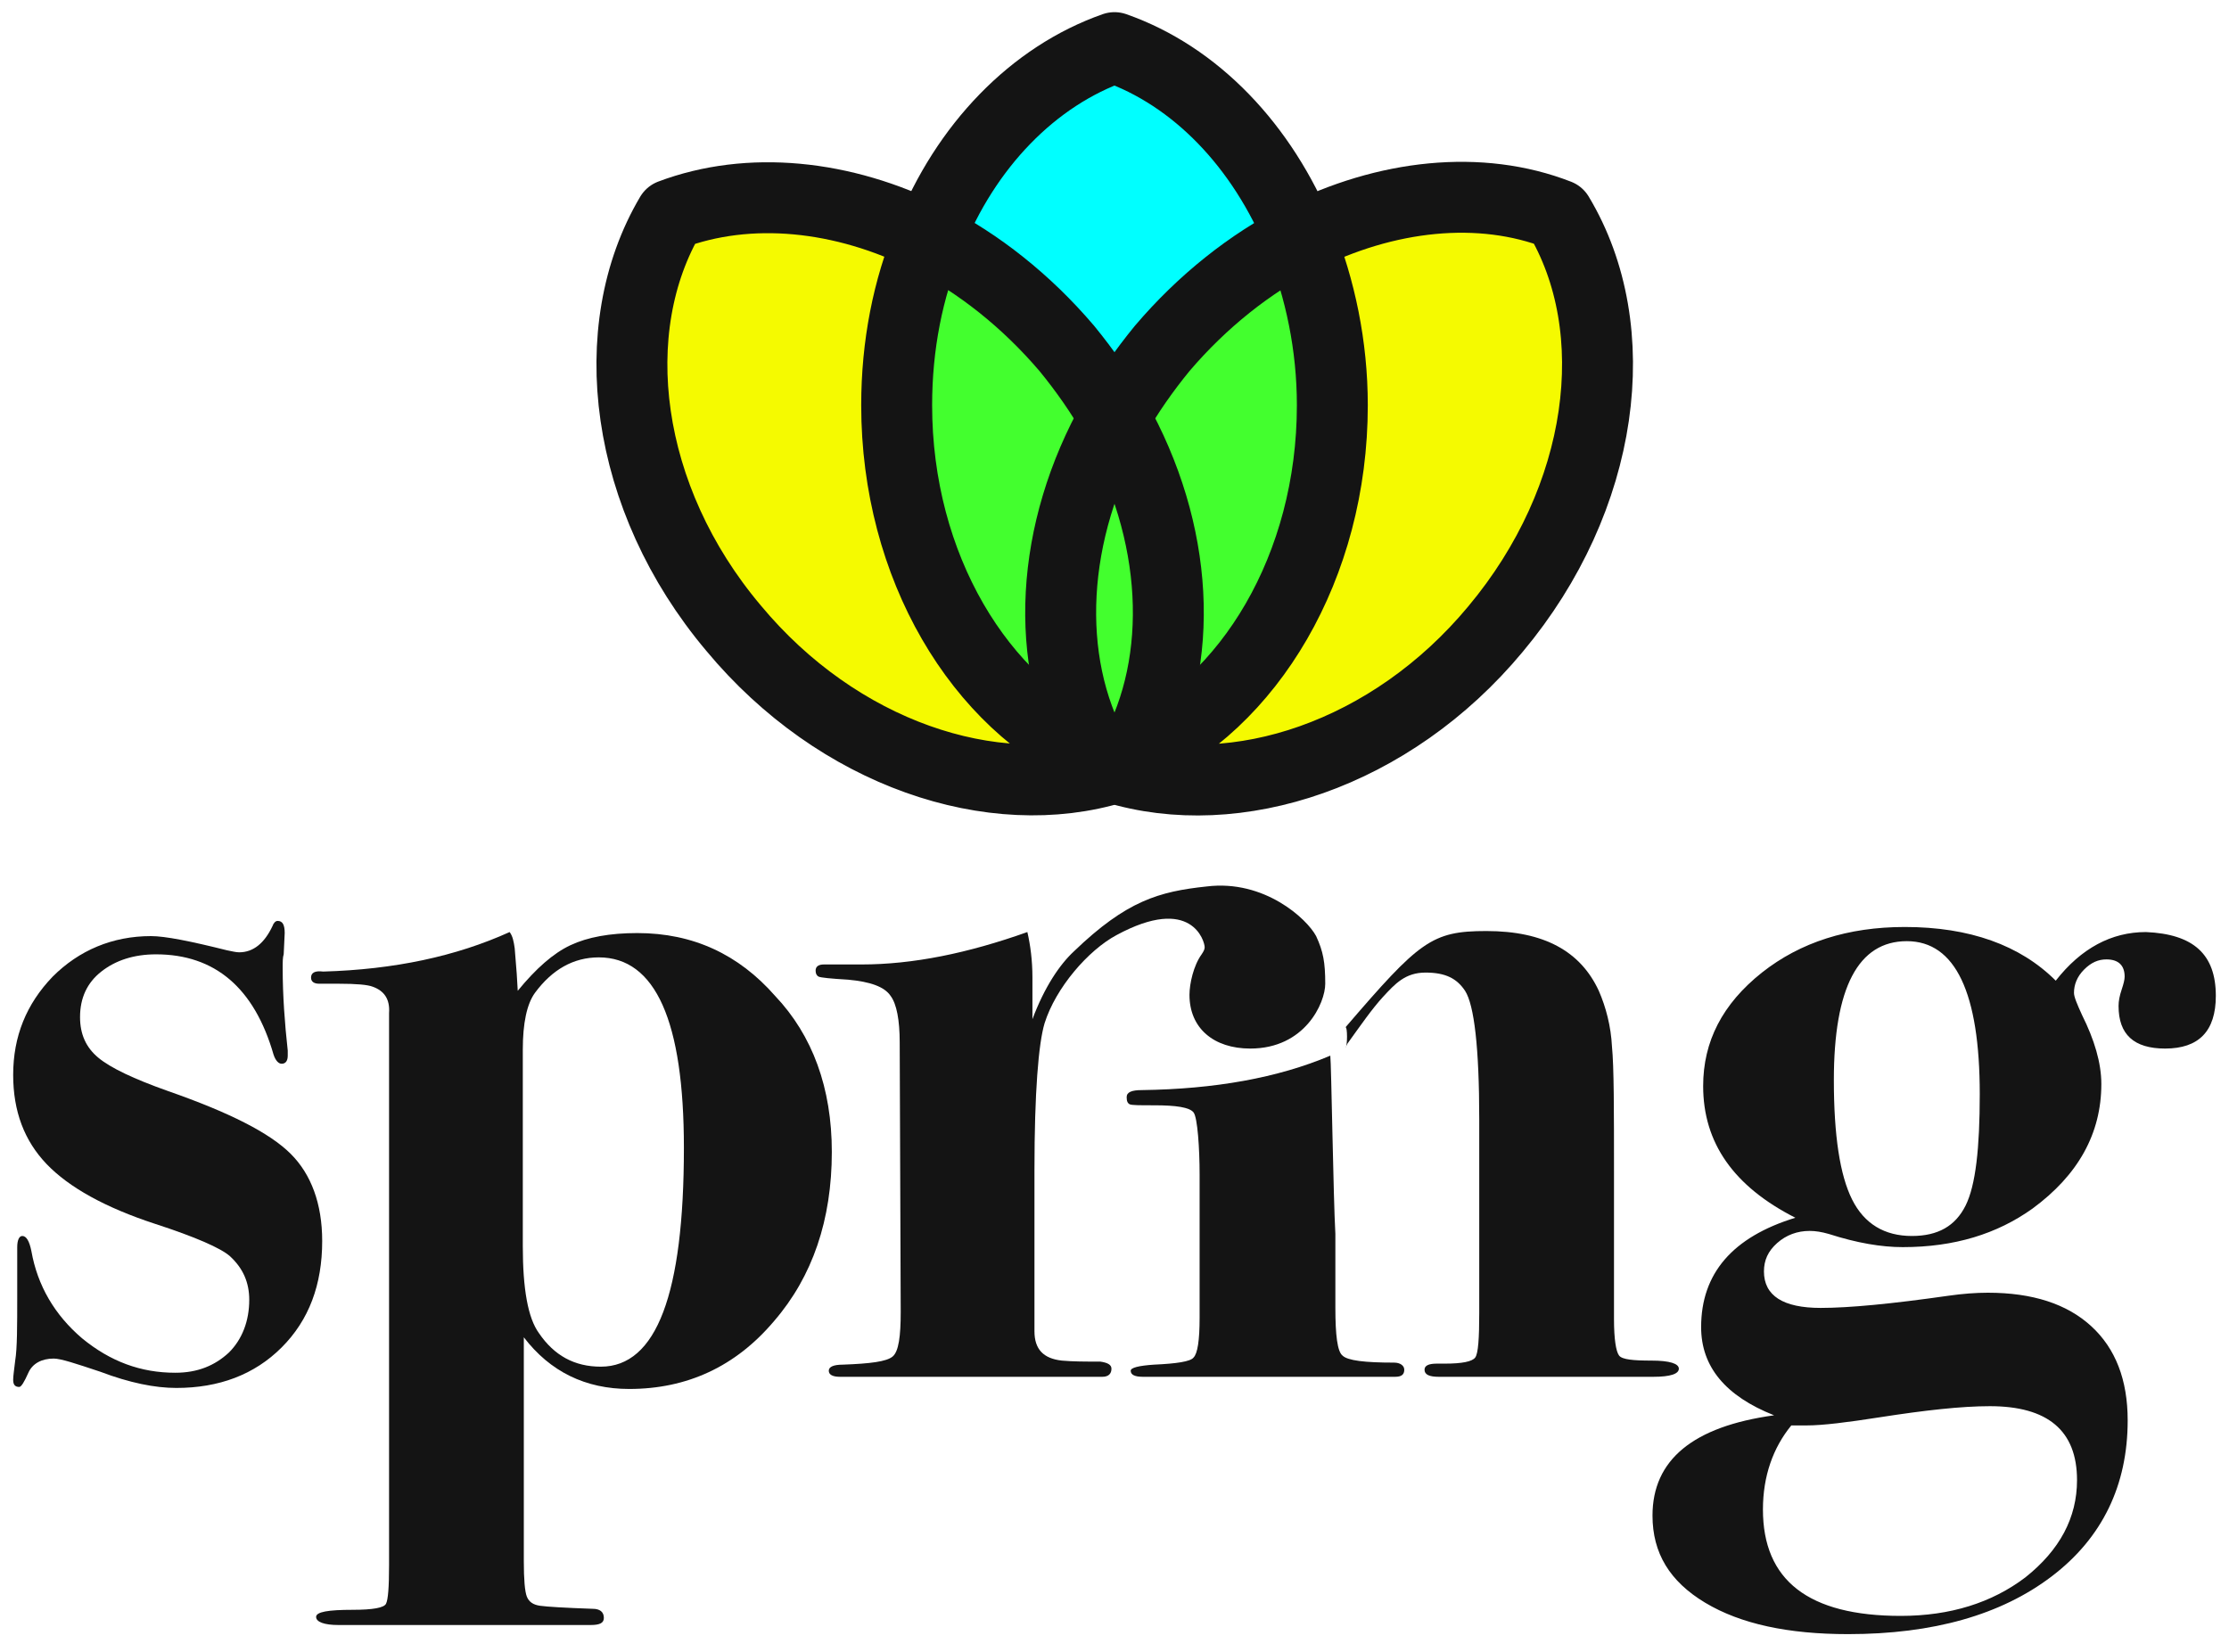
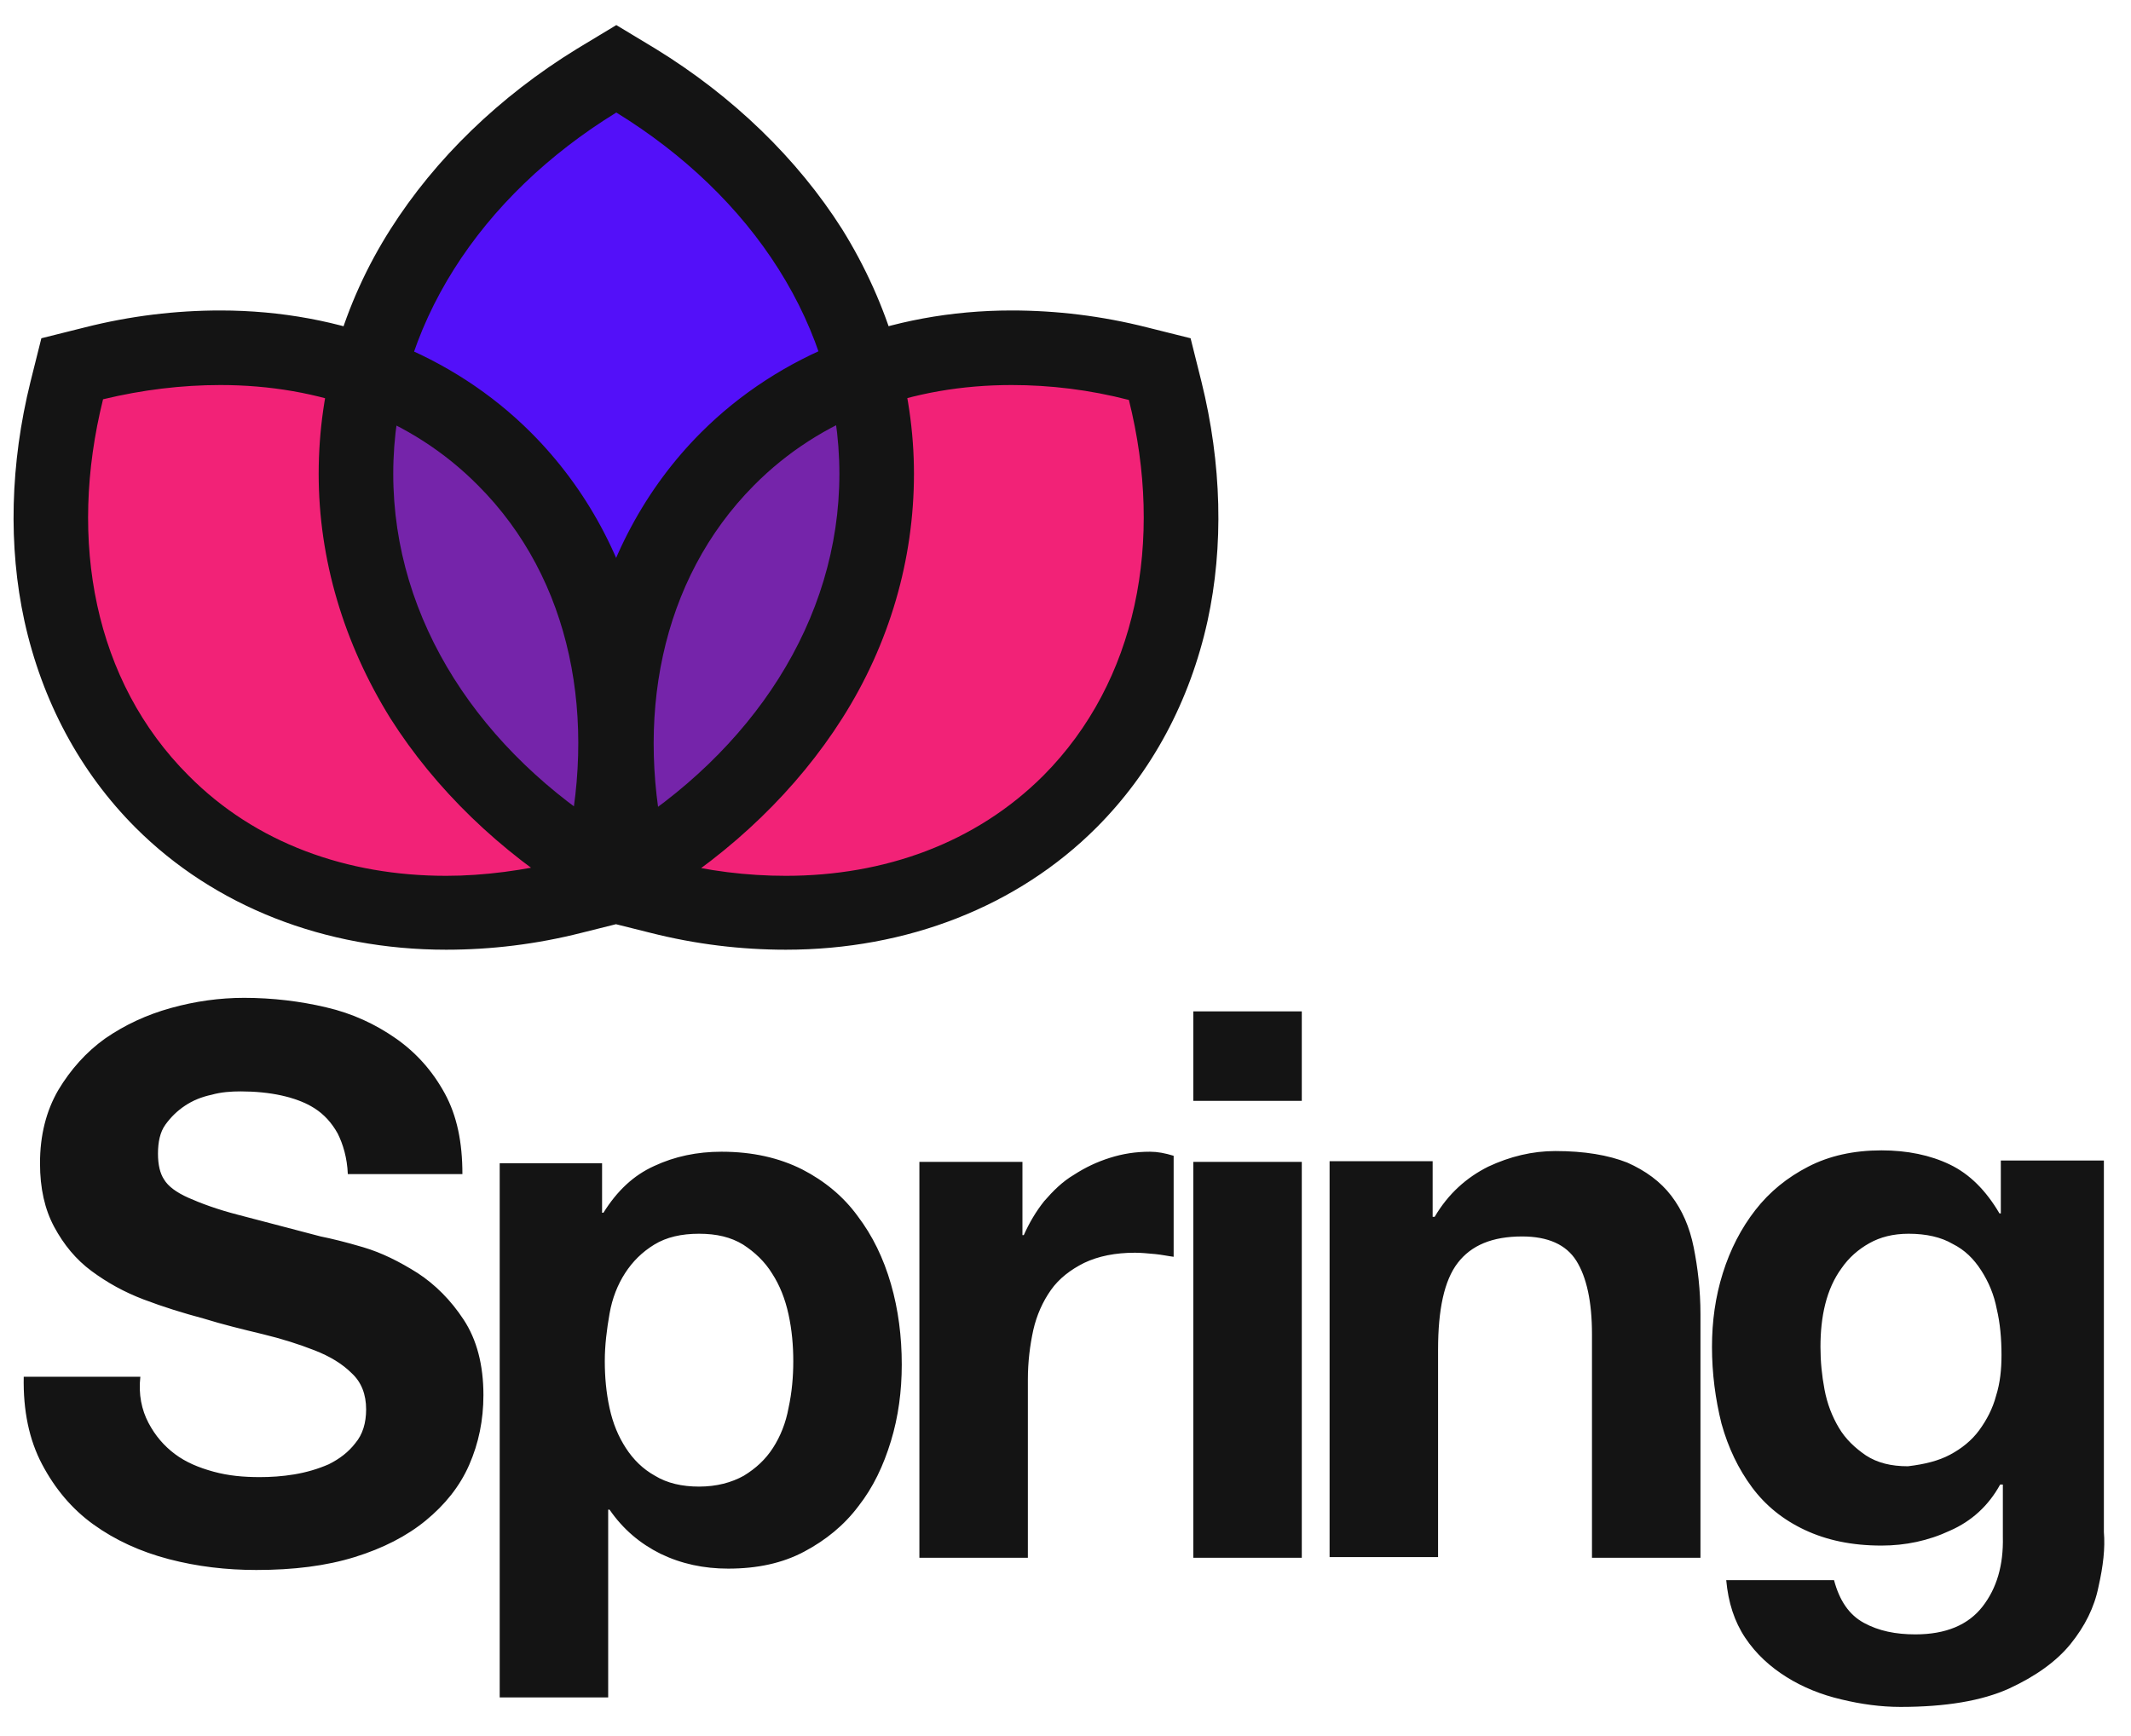
- <svg xmlns="http://www.w3.org/2000/svg" version="1.1" x="0px" y="0px" width="220px" height="163px" viewBox="0 0 220 163" enable-background="new 0 0 220 163" xml:space="preserve">
-   <g>
-     <g>
-       <path fill="#141414" d="M31.8,122.5c0,4.3-1.3,7.8-4,10.5c-2.7,2.7-6.2,4-10.4,4c-2.1,0-4.6-0.5-7.5-1.6c-2.4-0.8-3.9-1.3-4.6-1.3    c-1.2,0-2.1,0.5-2.5,1.4c-0.4,0.9-0.7,1.4-0.9,1.4c-0.4,0-0.6-0.2-0.6-0.7c0-0.4,0.1-1,0.2-1.9c0.2-1.2,0.2-3.4,0.2-6.4    c0-0.1,0-0.5,0-1c0-0.5,0-1.2,0-2.1v-1.7c0-0.7,0.2-1.1,0.5-1.1c0.4,0,0.7,0.5,0.9,1.5c0.6,3.4,2.3,6.3,5,8.6    c2.8,2.3,5.8,3.4,9.2,3.4c2.2,0,3.9-0.7,5.3-2c1.3-1.3,2-3.1,2-5.2c0-1.7-0.6-3.1-1.9-4.3c-0.9-0.8-3.4-1.9-7.4-3.2    c-4.9-1.6-8.5-3.6-10.7-5.9c-2.2-2.3-3.3-5.2-3.3-8.8c0-3.8,1.3-7,3.9-9.7c2.6-2.6,5.9-4,9.7-4c1.4,0,3.9,0.5,7.5,1.4    c0.5,0.1,0.9,0.2,1.2,0.2c1.4,0,2.5-0.9,3.3-2.6c0.1-0.3,0.3-0.5,0.5-0.5c0.5,0,0.7,0.4,0.7,1.2L28,94.2c-0.1,0.3-0.1,0.7-0.1,1.4    c0,2.6,0.2,5.4,0.5,8.1v0.5c0,0.5-0.2,0.8-0.6,0.8c-0.3,0-0.6-0.3-0.8-0.9c-1.9-6.6-5.8-9.9-11.6-9.9c-2.2,0-4,0.6-5.4,1.7    s-2.1,2.6-2.1,4.5c0,1.7,0.6,3,1.8,4c1.2,1,3.5,2.1,6.9,3.3c6,2.1,10,4.1,12.1,6.2C30.7,115.9,31.8,118.8,31.8,122.5z" />
-       <path fill="#141414" d="M82.1,113.7c0,6.7-1.9,12.3-5.7,16.7c-3.8,4.5-8.6,6.7-14.3,6.7c-4.3,0-7.8-1.7-10.4-5.1v22.1    c0,1.8,0.1,3,0.3,3.5c0.2,0.5,0.6,0.8,1.3,0.9c0.7,0.1,2.4,0.2,5.2,0.3c0.7,0,1.1,0.3,1.1,0.9c0,0.5-0.4,0.7-1.3,0.7    c-0.1,0-0.4,0-1,0c-0.6,0-1.2,0-1.7,0h-10c-0.7,0-1.7,0-3,0s-2.7,0-4.3,0h-4.9c-1.4,0-2.2-0.3-2.2-0.8c0-0.5,1.2-0.7,3.6-0.7    c2,0,3.1-0.2,3.3-0.6c0.2-0.4,0.3-1.6,0.3-3.8v-49.7c0-0.5,0-0.9,0-1.4c0-0.4,0-0.7,0-0.8V100c0.1-1.4-0.5-2.2-1.6-2.6    c-0.5-0.2-1.6-0.3-3.4-0.3h-1.9c-0.5,0-0.8-0.2-0.8-0.6c0-0.5,0.4-0.7,1.2-0.6c7-0.2,13.1-1.5,18.4-3.9c0.3,0.4,0.4,0.9,0.5,1.6    l0.2,2.5l0.1,1.7c1.8-2.2,3.5-3.7,5.2-4.5c1.7-0.8,3.9-1.2,6.6-1.2c5.5,0,10,2.1,13.6,6.2C80.2,102.2,82.1,107.4,82.1,113.7z     M67.5,113.3c0-12.5-2.8-18.8-8.4-18.8c-2.5,0-4.6,1.2-6.3,3.5c-0.8,1.1-1.2,3-1.2,5.6V123c0,4.2,0.5,7.1,1.6,8.6    c1.5,2.2,3.5,3.3,6.1,3.3C64.8,134.9,67.5,127.7,67.5,113.3z" />
-       <path fill="#141414" d="M130.8,97.1c0,1.9-2,6.4-7.4,6.4c-3.6,0-6-2-6-5.3c0-1.1,0.4-2.9,1.2-4c0.2-0.3,0.3-0.5,0.3-0.7    c0-0.6-1.3-5.2-8.7-1.2c-2.8,1.5-6,5.2-7.1,8.7c-0.6,2-1,6.8-1,14.5v7.2v8.7c0,1.8,0.9,2.7,2.7,2.9c1.1,0.1,2.3,0.1,3.8,0.1    c0.7,0.1,1.1,0.3,1.1,0.7c0,0.5-0.3,0.8-0.9,0.8h-2c-0.6,0-3.5,0-8.6,0c0.3,0-1.2,0-4.4,0h-4.8h-3.8c-0.7,0-1.4,0-2.3,0    c-0.7,0-1.1-0.2-1.1-0.6s0.5-0.6,1.4-0.6c2.7-0.1,4.3-0.3,4.9-0.8c0.6-0.5,0.8-2,0.8-4.4l-0.1-26.6c0-2.2-0.3-3.8-0.9-4.6    c-0.6-0.9-2-1.4-4.2-1.6c-1.7-0.1-2.7-0.2-2.9-0.3c-0.2-0.1-0.3-0.3-0.3-0.6c0-0.4,0.3-0.6,0.8-0.6c0.6,0,1.2,0,1.7,0h2    c5.1,0,10.5-1.1,16.4-3.2c0.3,1.3,0.5,2.8,0.5,4.5v4.1c1.2-3.2,2.7-5.4,4.1-6.7c5.2-5,8.4-5.9,13.1-6.4c5.7-0.7,9.9,3.2,10.8,4.9    C130.6,93.9,130.8,95,130.8,97.1z" />
-       <path fill="#141414" d="M132.8,101.4c7.3-8.5,8.5-9.5,13.9-9.5c5.7,0,9.3,2,11.1,5.9c0.7,1.6,1.2,3.5,1.3,5.5    c0.2,2,0.2,6.3,0.2,12.6v14.3c0,2,0.2,3.2,0.5,3.6c0.3,0.4,1.4,0.5,3.2,0.5c1.8,0,2.7,0.3,2.7,0.8c0,0.5-0.8,0.8-2.5,0.8    c-0.1,0-1,0-2.6,0c-1.6,0-3.9,0-6.9,0h-3.2h-8.5c-0.9,0-1.4-0.2-1.4-0.7c0-0.4,0.4-0.6,1.2-0.6h0.8c1.7,0,2.7-0.2,3-0.6    c0.3-0.4,0.4-1.9,0.4-4.4v-19.1c0-7.1-0.5-11.3-1.4-12.7c-0.8-1.2-1.9-1.8-3.9-1.8c-2,0-3,1.1-4.2,2.4c-1.1,1.2-2.2,2.8-3.5,4.6    c-0.1,0.2-0.1,0.2-0.2,0.4C133,103.3,133,101.3,132.8,101.4z" />
-       <path fill="#141414" d="M218.7,98.3c0,3.5-1.7,5.2-5,5.2c-3.1,0-4.6-1.4-4.6-4.2c0-0.5,0.1-1,0.3-1.6c0.2-0.6,0.3-1,0.3-1.3    c0-1.1-0.6-1.7-1.8-1.7c-0.8,0-1.5,0.3-2.2,1s-1,1.5-1,2.3c0,0.4,0.3,1.1,0.8,2.2c1.2,2.4,1.9,4.7,1.9,6.8c0,4.9-2.3,9-6.8,12.3    c-3.5,2.5-7.7,3.8-12.8,3.8c-2.1,0-4.5-0.4-7.3-1.3c-0.7-0.2-1.3-0.3-1.9-0.3c-1.2,0-2.3,0.4-3.2,1.2c-0.9,0.8-1.3,1.7-1.3,2.8    c0,2.4,1.9,3.6,5.6,3.6c2.8,0,7-0.4,12.6-1.2c1.4-0.2,2.7-0.3,3.9-0.3c4.4,0,7.8,1.1,10.2,3.3c2.4,2.2,3.6,5.3,3.6,9.3    c0,6.4-2.5,11.6-7.5,15.4c-5,3.8-11.7,5.7-20.1,5.7c-5.9,0-10.6-1-14.1-3.1c-3.5-2.1-5.2-4.9-5.2-8.6c0-5.5,4-8.8,12-9.9    c-4.8-1.9-7.2-4.8-7.2-8.7c0-5.3,3.1-8.9,9.3-10.8c-6.1-3.1-9.1-7.4-9.1-13c0-4.4,1.9-8.1,5.8-11.2c3.8-3,8.5-4.5,14.1-4.5    c6.4,0,11.4,1.8,14.9,5.3c2.5-3.2,5.5-4.8,8.9-4.8C216.5,92.2,218.7,94.2,218.7,98.3z M205,146.1c0-4.9-2.9-7.3-8.6-7.3    c-2.8,0-6.4,0.4-10.9,1.1c-3.2,0.5-5.6,0.8-7.2,0.8h-1.5c-1.8,2.2-2.8,5-2.8,8.3c0,7,4.5,10.5,13.6,10.5c4.9,0,9-1.3,12.3-3.8    C203.3,153,205,149.8,205,146.1z M195.4,108c0-10-2.4-15.1-7.2-15.1c-4.8,0-7.2,4.6-7.2,13.7c0,5.5,0.6,9.4,1.8,11.8    c1.2,2.4,3.2,3.6,5.9,3.6c2.6,0,4.3-1,5.3-3S195.4,113.3,195.4,108z" />
-       <path fill="#141414" d="M138.6,135.2c0,0.5-0.3,0.7-0.9,0.7h-13.1h-9.4c-0.4,0-0.9,0-1.5,0c-0.5,0-0.8,0-0.9,0    c-0.8,0-1.2-0.2-1.2-0.6c0-0.3,0.8-0.5,2.3-0.6c2.2-0.1,3.6-0.3,3.9-0.7c0.4-0.4,0.6-1.7,0.6-3.9v-14.2c0-2.5-0.2-5.6-0.6-6.1    c-0.4-0.5-1.7-0.7-3.9-0.7c-1.4,0-2.2,0-2.4-0.1c-0.2-0.1-0.3-0.3-0.3-0.7c0-0.5,0.5-0.7,1.5-0.7c7.2-0.1,13.4-1.2,18.6-3.4    c0.1,0.8,0.3,14.1,0.5,17.6v-3.3v10.6c0,2.7,0.2,4.3,0.7,4.7c0.5,0.5,2.2,0.7,5.1,0.7C138.2,134.5,138.6,134.8,138.6,135.2z" />
-     </g>
-     <g>
-       <path fill="#43FF2E" d="M91.7,23.5l-2.8,22.2l7.9,19.7L101,70l7,4.5l3.1,1.6L124.9,66l4.4-12l3.5-16.8l-4.5-13.8l-10.3,6.3    L110,41.2C110,41.2,99.8,26.6,91.7,23.5z" />
-       <path fill="#F5FA00" stroke="#141414" stroke-width="7" stroke-linecap="round" stroke-linejoin="round" stroke-miterlimit="10" d="    M108.1,74.5c-11.4-5-19.6-18.6-19.6-34.5c0-5.9,1.1-11.5,3.2-16.5c-8.5-4.3-17.8-5.2-25.5-2.3c-6.7,11.3-4.6,28,6.2,40.8    C82.7,74.4,98,79.5,110,75.8c-0.5-0.2-1-0.3-1.5-0.5C108.3,75,108.2,74.8,108.1,74.5z" />
-       <path fill="#00FFFF" stroke="#141414" stroke-width="7" stroke-linecap="round" stroke-linejoin="round" stroke-miterlimit="10" d="    M105.3,34.4c1.8,2.2,3.4,4.5,4.7,6.8c1.3-2.3,2.9-4.6,4.7-6.8c4-4.7,8.7-8.4,13.6-10.9c-3.7-9.1-10.3-16-18.3-18.8    c-8,2.8-14.7,9.7-18.3,18.8C96.6,26,101.3,29.7,105.3,34.4z" />
-       <path fill="#F5FA00" stroke="#141414" stroke-width="7" stroke-linecap="round" stroke-linejoin="round" stroke-miterlimit="10" d="    M153.8,21.2c-7.7-3-17-2-25.5,2.3c2,5,3.2,10.6,3.2,16.5c0,15.9-8.2,29.5-19.6,34.5c-0.1,0.3-0.3,0.5-0.4,0.8    c-0.5,0.2-1,0.3-1.5,0.5c12,3.7,27.3-1.3,37.6-13.7C158.4,49.2,160.6,32.5,153.8,21.2z" />
-       <path fill="none" stroke="#141414" stroke-width="7" stroke-linecap="round" stroke-linejoin="round" stroke-miterlimit="10" d="    M110,41.2c-6.4,11.3-7,24-1.9,33.3c0.6,0.3,1.3,0.5,1.9,0.8c0.6-0.2,1.3-0.5,1.9-0.8C117,65.2,116.4,52.5,110,41.2z" />
-     </g>
-   </g>
+ <svg xmlns="http://www.w3.org/2000/svg" version="1.1" x="0px" y="0px" width="314.3px" height="256px" viewBox="0 0 314.3 256" style="enable-background:new 0 0 314.3 256;">
+   <style type="text/css">
+ 
+ 	.st0{fill:#141414;}
+ 	.st1{fill:#5310F9;}
+ 	.st2{fill:#F22277;}
+ 	.st3{fill:#7524AA;}
+ 
+ </style>
+   <path class="st0" d="M21.9,209.9c1,1.9,2.3,3.4,3.9,4.6c1.6,1.2,3.5,2,5.7,2.6c2.2,0.6,4.4,0.8,6.8,0.8c1.6,0,3.3-0.1,5.1-0.4  c1.8-0.3,3.5-0.8,5.1-1.5c1.6-0.8,2.9-1.8,3.9-3.1c1.1-1.3,1.6-3,1.6-5c0-2.2-0.7-4-2.1-5.3c-1.4-1.4-3.2-2.5-5.5-3.4  c-2.3-0.9-4.8-1.7-7.7-2.4c-2.9-0.7-5.8-1.4-8.7-2.3c-3-0.8-5.9-1.7-8.8-2.8c-2.9-1.1-5.4-2.5-7.7-4.2c-2.3-1.7-4.1-3.9-5.5-6.5  c-1.4-2.6-2.1-5.7-2.1-9.4c0-4.1,0.9-7.7,2.7-10.8c1.8-3,4.1-5.6,6.9-7.6c2.9-2,6.1-3.5,9.7-4.5c3.6-1,7.2-1.5,10.8-1.5  c4.2,0,8.3,0.5,12.1,1.4c3.9,0.9,7.3,2.5,10.3,4.6c3,2.1,5.4,4.8,7.2,8.1c1.8,3.3,2.6,7.2,2.6,11.9H51.3c-0.1-2.4-0.7-4.4-1.5-6  c-0.9-1.6-2-2.8-3.4-3.7c-1.4-0.9-3.1-1.5-4.9-1.9c-1.8-0.4-3.9-0.6-6-0.6c-1.4,0-2.9,0.1-4.3,0.5c-1.4,0.3-2.7,0.8-3.9,1.6  c-1.2,0.8-2.1,1.7-2.9,2.8c-0.8,1.1-1.1,2.6-1.1,4.3c0,1.6,0.3,2.9,0.9,3.8c0.6,1,1.8,1.9,3.6,2.7c1.8,0.8,4.2,1.7,7.3,2.5  c3.1,0.8,7.2,1.9,12.2,3.2c1.5,0.3,3.6,0.8,6.3,1.6c2.7,0.8,5.3,2.1,8,3.8c2.6,1.7,4.9,4,6.8,6.9c1.9,2.9,2.9,6.6,2.9,11.1  c0,3.7-0.7,7.1-2.1,10.3c-1.4,3.2-3.6,5.9-6.4,8.2c-2.8,2.3-6.3,4.1-10.5,5.4c-4.2,1.3-9,1.9-14.5,1.9c-4.4,0-8.7-0.5-12.9-1.6  c-4.2-1.1-7.9-2.8-11.1-5.1c-3.2-2.3-5.7-5.3-7.6-8.9c-1.9-3.6-2.8-7.9-2.7-12.9h17.2C20.4,205.7,20.9,208,21.9,209.9z M88.8,171.4  v7.5h0.2c2-3.2,4.4-5.5,7.5-6.9c3-1.4,6.3-2.1,9.9-2.1c4.6,0,8.5,0.9,11.9,2.6c3.3,1.7,6.1,4,8.2,6.9c2.2,2.9,3.8,6.2,4.9,10  c1.1,3.8,1.6,7.8,1.6,11.9c0,3.9-0.5,7.7-1.6,11.3c-1.1,3.6-2.6,6.8-4.8,9.6c-2.1,2.8-4.8,5-8,6.7c-3.2,1.7-6.9,2.5-11.2,2.5  c-3.6,0-6.9-0.7-10-2.2c-3-1.5-5.5-3.6-7.5-6.5h-0.2v27.7h-16v-78.8H88.8z M109.7,217.7c1.8-1.1,3.2-2.4,4.3-4.1  c1.1-1.7,1.9-3.7,2.3-5.9c0.5-2.3,0.7-4.6,0.7-6.9c0-2.3-0.2-4.6-0.7-6.9c-0.5-2.3-1.3-4.3-2.4-6c-1.1-1.8-2.6-3.2-4.3-4.3  c-1.8-1.1-3.9-1.6-6.5-1.6c-2.6,0-4.8,0.5-6.6,1.6c-1.8,1.1-3.2,2.5-4.3,4.2c-1.1,1.7-1.9,3.7-2.3,6c-0.4,2.3-0.7,4.6-0.7,7  c0,2.3,0.2,4.6,0.7,6.9s1.3,4.2,2.4,5.9c1.1,1.7,2.5,3.1,4.3,4.1c1.8,1.1,4,1.6,6.5,1.6C105.7,219.3,107.9,218.7,109.7,217.7z   M150.8,171.4v10.8h0.2c0.8-1.8,1.8-3.5,3-5c1.3-1.5,2.7-2.9,4.4-3.9c1.7-1.1,3.4-1.9,5.3-2.5c1.9-0.6,3.8-0.9,5.9-0.9  c1.1,0,2.2,0.2,3.5,0.6v14.9c-0.8-0.1-1.7-0.3-2.7-0.4c-1.1-0.1-2.1-0.2-3-0.2c-2.9,0-5.4,0.5-7.5,1.5c-2,1-3.7,2.3-4.9,4  c-1.2,1.7-2.1,3.7-2.6,5.9c-0.5,2.3-0.8,4.7-0.8,7.3v26.3h-16v-58.4H150.8z M176,162.4v-13.2h16v13.2H176z M192,171.4v58.4h-16  v-58.4H192z M211.3,171.4v8.1h0.3c2-3.4,4.7-5.8,7.9-7.4c3.2-1.5,6.5-2.3,9.9-2.3c4.3,0,7.8,0.6,10.6,1.7c2.7,1.2,4.9,2.8,6.5,4.9  c1.6,2.1,2.7,4.6,3.3,7.6c0.6,3,1,6.3,1,9.9v35.9h-16v-33c0-4.8-0.8-8.4-2.3-10.8c-1.5-2.4-4.2-3.6-8-3.6c-4.4,0-7.5,1.3-9.5,3.9  c-2,2.6-2.9,6.9-2.9,12.8v30.6h-16v-58.4H211.3z M309.5,234.1c-0.6,3-2,5.8-4.1,8.4c-2.1,2.6-5.2,4.8-9.1,6.6  c-4,1.8-9.3,2.7-16,2.7c-2.9,0-5.8-0.4-8.7-1.1c-3-0.7-5.7-1.8-8.1-3.3c-2.4-1.5-4.5-3.4-6.1-5.8c-1.6-2.4-2.5-5.2-2.8-8.5h15.9  c0.8,3,2.2,5.1,4.4,6.3c2.2,1.2,4.7,1.7,7.6,1.7c4.5,0,7.8-1.4,9.9-4.1c2.1-2.7,3.1-6.1,3-10.3V219H295c-1.7,3.1-4.2,5.4-7.4,6.8  c-3.2,1.5-6.6,2.2-10.1,2.2c-4.4,0-8.1-0.8-11.3-2.3c-3.2-1.5-5.8-3.6-7.8-6.3c-2-2.7-3.5-5.8-4.5-9.4c-0.9-3.6-1.4-7.4-1.4-11.3  c0-3.8,0.5-7.4,1.6-10.9c1.1-3.5,2.7-6.6,4.8-9.3c2.1-2.7,4.7-4.8,7.8-6.4c3.1-1.6,6.7-2.4,10.8-2.4c3.8,0,7.2,0.7,10.1,2.1  c2.9,1.4,5.3,3.8,7.3,7.2h0.2v-7.8h15.2V226C310.5,228.4,310.2,231,309.5,234.1z M287.6,214.6c1.7-0.9,3.2-2.1,4.3-3.6  c1.1-1.5,2-3.2,2.5-5.1c0.6-1.9,0.8-3.9,0.8-6c0-2.4-0.2-4.7-0.7-6.8c-0.4-2.1-1.2-4-2.3-5.7c-1.1-1.7-2.4-3-4.2-3.9  c-1.7-1-3.9-1.5-6.5-1.5c-2.3,0-4.2,0.5-5.8,1.4c-1.6,0.9-3,2.1-4.1,3.7c-1.1,1.5-1.9,3.3-2.4,5.3c-0.5,2-0.7,4.1-0.7,6.3  c0,2.1,0.2,4.2,0.6,6.3c0.4,2.1,1.1,3.9,2.1,5.6c1,1.7,2.4,3,4,4.1c1.7,1.1,3.7,1.6,6.2,1.6C283.9,216,285.9,215.5,287.6,214.6z" />
+   <path class="st3" d="M95.7,125.1c-4.8-22.6-0.2-44.7,14.9-59.7c4.8-4.8,10.4-8.5,16.4-11.3c1.3,4.9,2.1,10,2.1,15.2  C129,91.8,116,111.9,95.7,125.1z M71.3,66.7c-4.7-4.7-10.1-8.4-16-11c-1.3,4.8-2,9.8-2,14.9c0,22,12.7,41.6,32.6,54.5  C90.5,103,86,81.4,71.3,66.7z" />
+   <path class="st1" d="M107.4,66c4.8-4.8,10.2-8.5,16.2-11.2c-4.5-16.7-16.4-31.3-32.8-41.4C74.5,23.6,62.6,38.1,58.1,54.9  c6,2.7,11.5,6.4,16.2,11.2c14.9,14.9,19.5,36.8,14.7,59.1c0.6,0.4,1.2,0.8,1.8,1.2c0.6-0.4,1.2-0.8,1.8-1.2  C87.9,102.8,92.5,80.9,107.4,66z" />
+   <path class="st2" d="M157.7,118.2c-16.4,16.4-40.8,21-65.4,14.9c-0.2-1-0.4-1.9-0.6-2.9c21.2-13.8,34.9-34.8,34.9-58.4  c0-5.5-0.8-10.8-2.2-15.9c14.2-6.4,31.2-7.3,48.2-3.1C178.6,77.4,174,101.8,157.7,118.2z M54.9,73c0-5.2,0.7-10.2,2-15.1  c-13.5-6.1-29.5-6.9-45.7-2.9c-5.8,23.3-1.4,46.4,14.1,61.9c15.5,15.5,38.6,19.9,61.9,14.1c0.2-0.9,0.4-1.8,0.6-2.8  C67.8,115.1,54.9,95.3,54.9,73z" />
+   <path class="st0" d="M149.2,56.8c5.7,0,11.5,0.7,17.3,2.2c5.2,20.8,1.2,41.5-12.6,55.4c-10,10-23.5,14.8-38,14.8  c-5.7,0-11.5-0.7-17.3-2.2c-5.2-20.8-1.2-41.5,12.6-55.4C121.1,61.6,134.6,56.8,149.2,56.8 M149.2,45.8c-17.9,0-34.2,6.4-45.8,18  C95.2,72,89.6,82.5,87,94.3c-2.4,11-2.1,23.2,0.9,35.3l1.6,6.4l6.4,1.6c6.7,1.7,13.4,2.5,20,2.5c17.9,0,34.2-6.4,45.8-18  c8.2-8.2,13.8-18.7,16.4-30.5c2.4-11,2.1-23.2-0.9-35.3l-1.6-6.4l-6.4-1.6C162.5,46.6,155.8,45.8,149.2,45.8L149.2,45.8z   M32.5,56.8c14.6,0,28.1,4.8,38,14.8c13.8,13.8,17.8,34.5,12.6,55.4c-5.8,1.4-11.7,2.2-17.3,2.2c-14.6,0-28.1-4.8-38-14.8  C13.9,100.5,10,79.8,15.2,58.9C21,57.5,26.8,56.8,32.5,56.8 M32.5,45.8c-6.6,0-13.3,0.8-20,2.5l-6.4,1.6l-1.6,6.4  c-3,12.1-3.3,24.3-0.9,35.3c2.6,11.8,8.2,22.3,16.4,30.5c11.6,11.6,27.9,18,45.8,18c6.6,0,13.3-0.8,20-2.5l6.4-1.6l1.6-6.4  c3-12.1,3.3-24.3,0.9-35.3C92.2,82.5,86.5,72,78.3,63.8C66.7,52.2,50.4,45.8,32.5,45.8L32.5,45.8z M90.9,16.6  c20,12.3,32.9,31.6,32.9,53.3c0,21.7-12.9,41-32.9,53.3C70.9,110.9,58,91.6,58,69.9S70.9,28.9,90.9,16.6 M90.9,3.7l-5.8,3.5  c-11.4,7-20.9,16.2-27.5,26.6c-7,11-10.6,23.5-10.6,36.1c0,12.6,3.7,25,10.6,36.1c6.6,10.4,16.1,19.6,27.5,26.6l5.8,3.5l5.8-3.5  c11.4-7,20.9-16.2,27.5-26.6c7-11,10.6-23.5,10.6-36.1c0-12.5-3.7-25-10.6-36.1c-6.6-10.4-16.1-19.6-27.5-26.6L90.9,3.7L90.9,3.7z" />
</svg>
